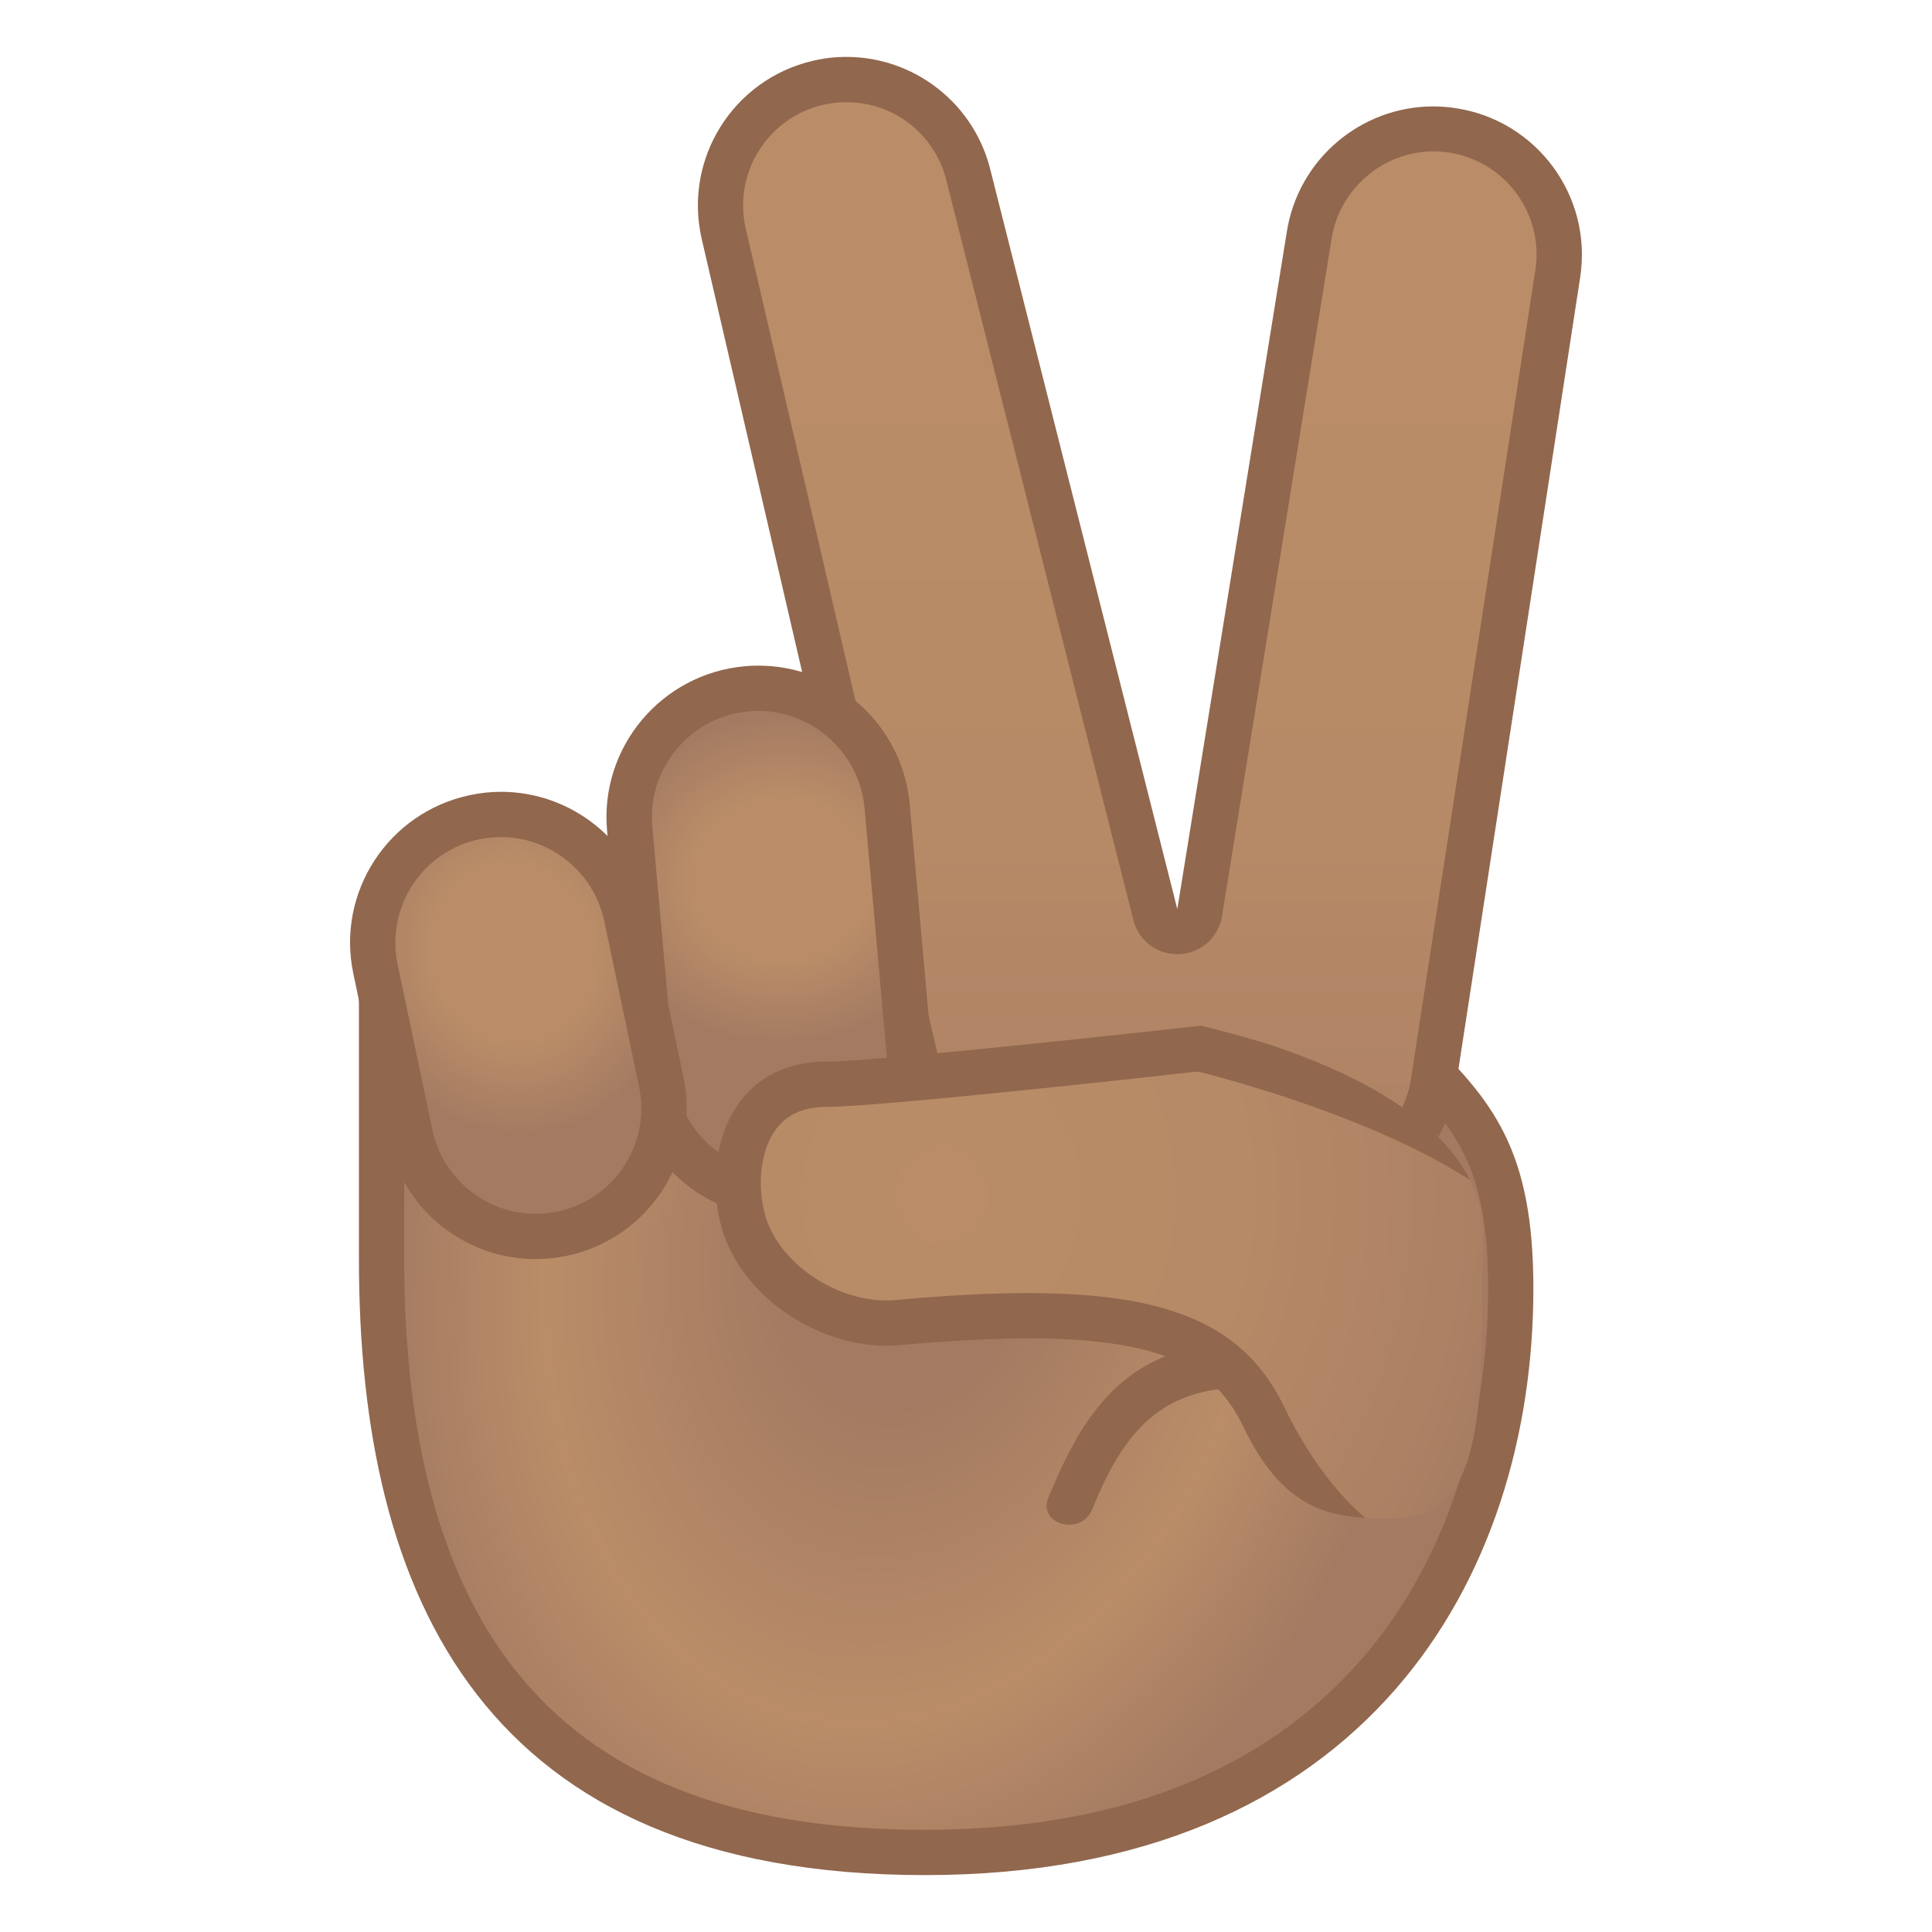
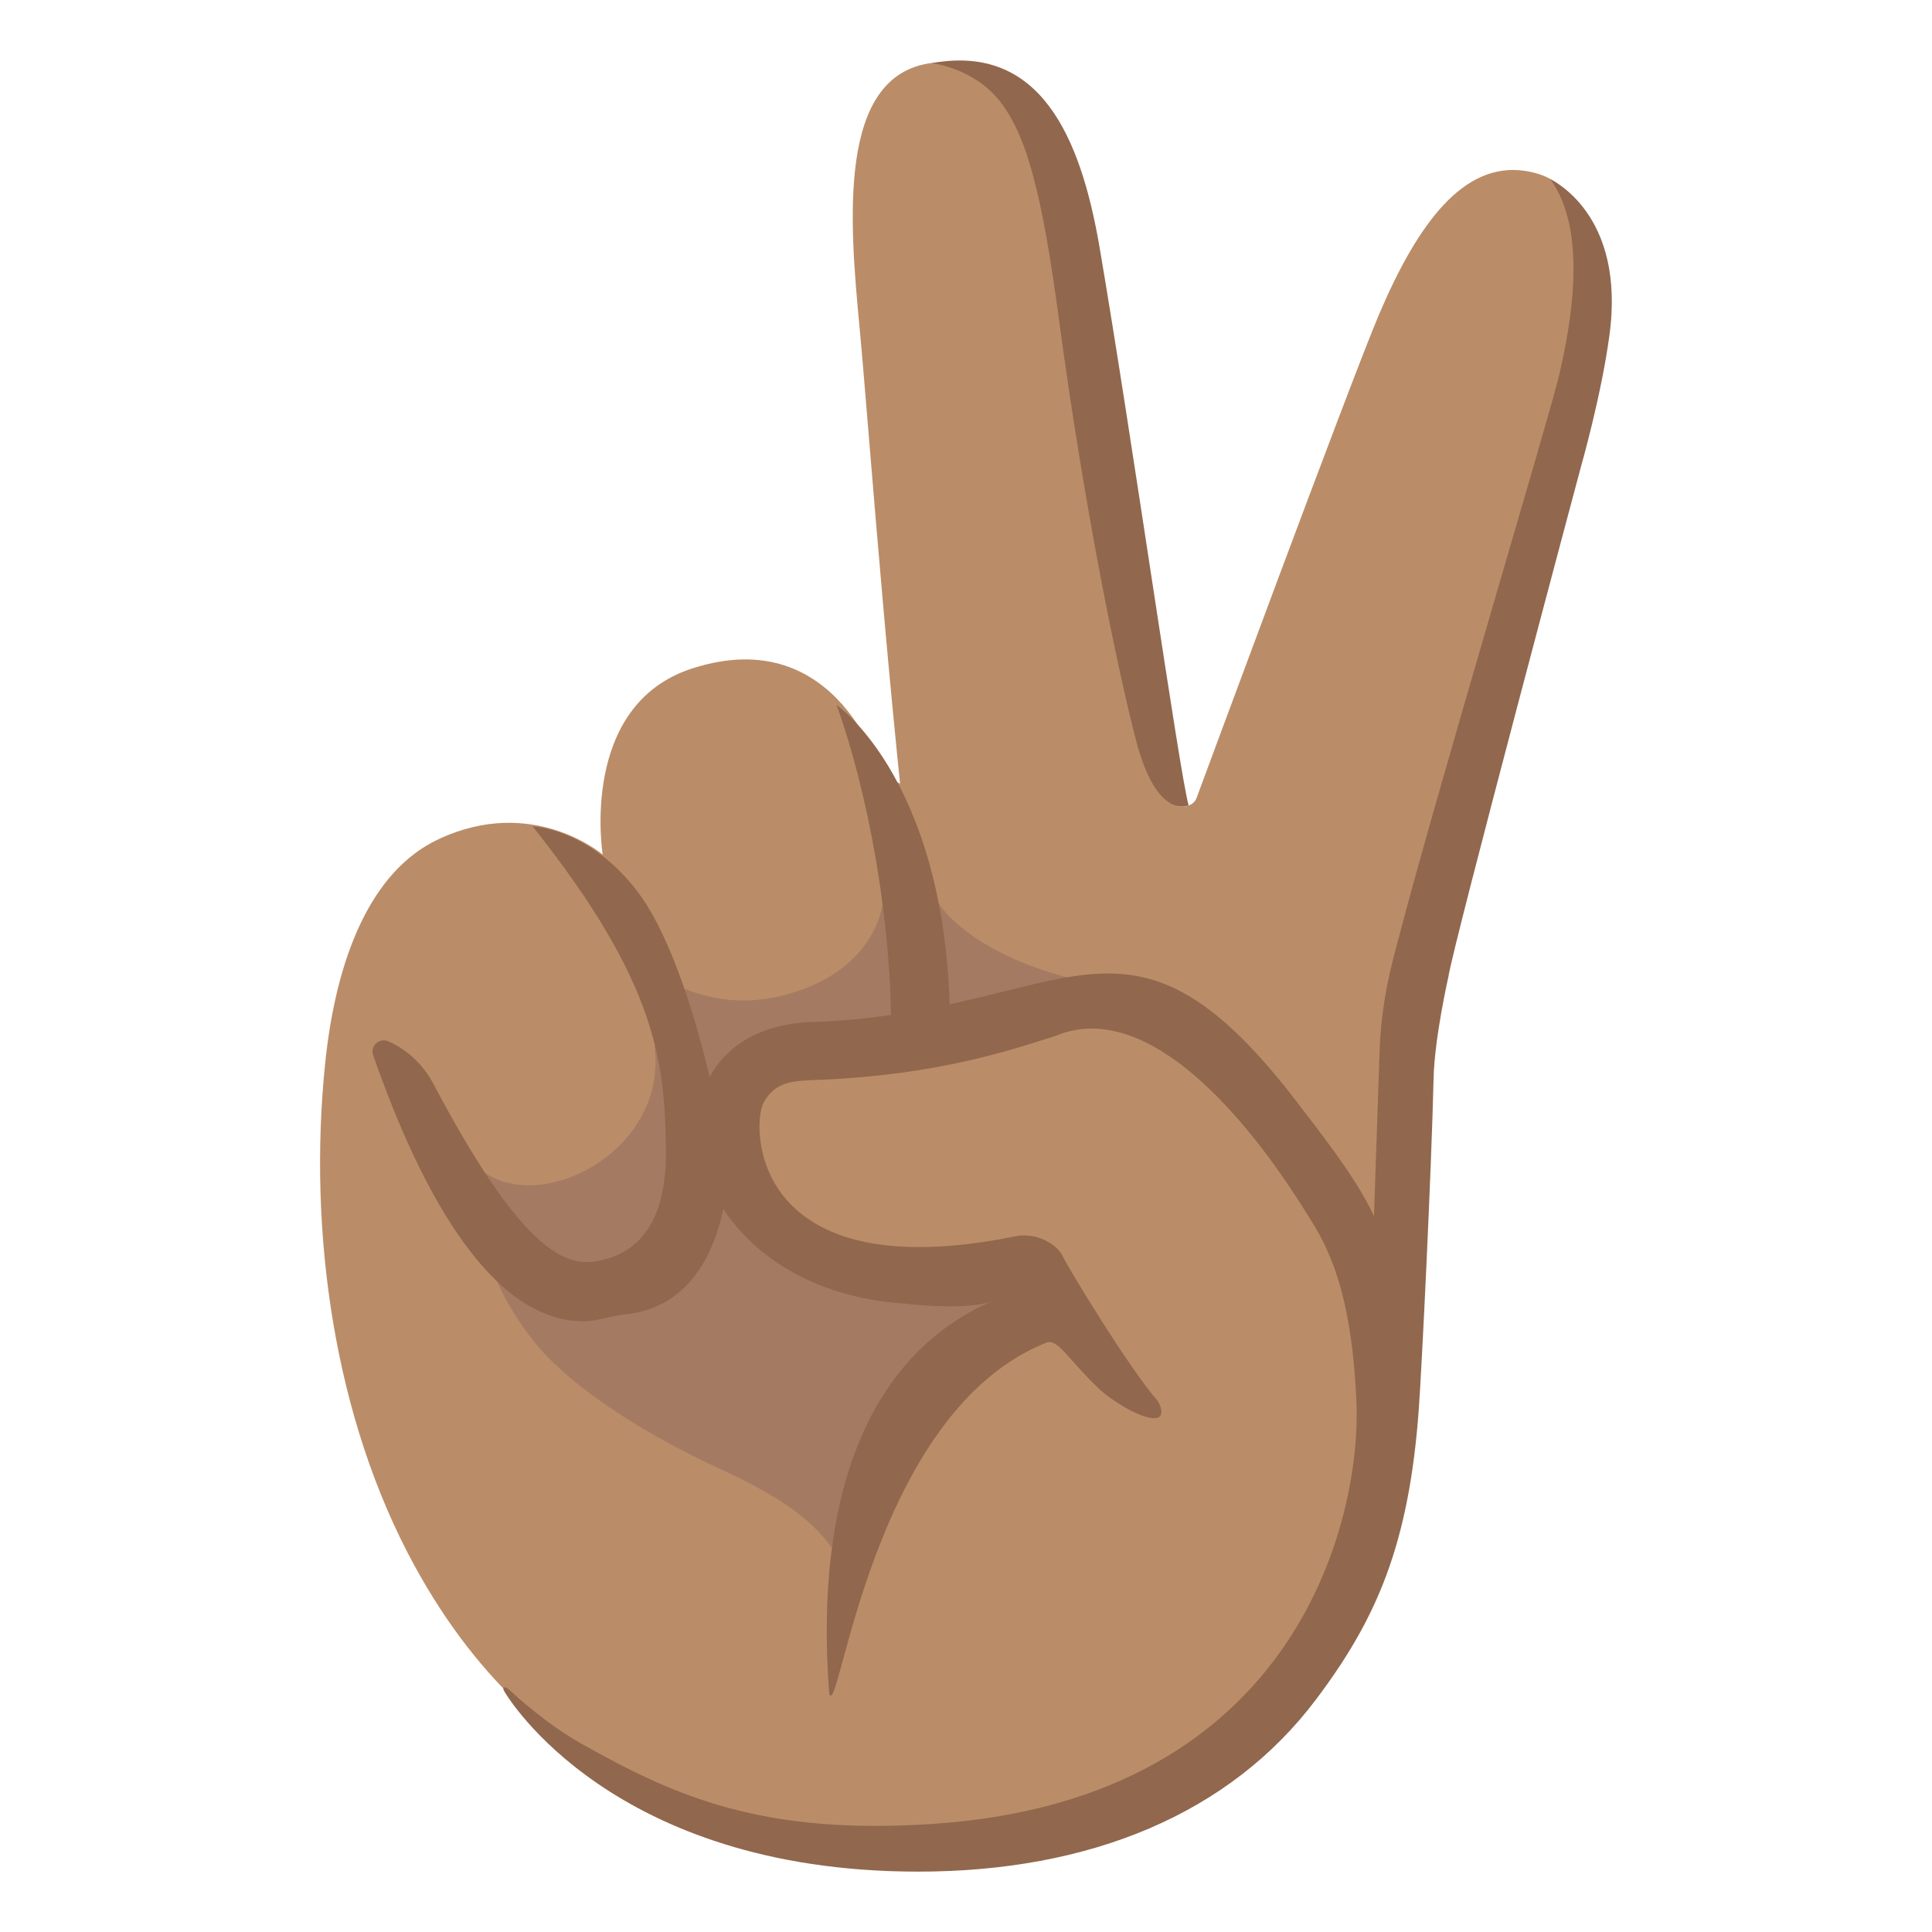
- <svg xmlns="http://www.w3.org/2000/svg" xmlns:xlink="http://www.w3.org/1999/xlink" enable-background="new 0 0 128 128" viewBox="0 0 128 128">
-   <radialGradient id="g" cx="34.026" cy="81.51" r="35.58" gradientTransform="matrix(.9391 .2342 -.3058 1.3142 53.184 -33.578)" gradientUnits="userSpaceOnUse">
-     <stop stop-color="#A47B62" offset=".246" />
-     <stop stop-color="#BA8D68" offset=".688" />
-     <stop stop-color="#A47B62" offset=".994" />
-   </radialGradient>
-   <path d="m61.29 122.73c-24.23 0-36.01-12.86-36.01-39.31v-22.28c0-0.76 0.05-1.25 0.11-1.55 0.7 0.44 1.95 1.56 2.91 2.42 3.31 2.96 7.84 7.02 13.07 7.02h0.11c0.18-0.01 18.49-1.38 33.41-1.38 15.2 0 17.85 1.41 18.3 1.84 4.41 4.21 6.9 7.03 6.9 15.89 0 18.05-10.19 37.35-38.8 37.35z" fill="url(#g)" />
-   <path d="m26.78 62.67c0.18 0.16 0.35 0.31 0.51 0.46 3.49 3.13 8.26 7.41 14.07 7.41 0.08 0 0.15 0 0.23-0.01 0.18-0.01 18.43-1.38 33.3-1.38 14.1 0 16.93 1.25 17.33 1.48 4.19 4.01 6.37 6.52 6.37 14.74 0 9.67-3 18.42-8.45 24.63-6.54 7.45-16.24 11.23-28.85 11.23-12.76 0-21.7-3.54-27.34-10.82-4.76-6.15-7.17-15.22-7.17-26.98v-20.76m-1.78-4.77c-0.79 0-1.22 0.9-1.22 3.24v22.28c0 22.44 8.29 40.81 37.51 40.81s40.3-19.71 40.3-38.86c0-9.2-2.66-12.47-7.36-16.97-1.8-1.72-9.95-2.25-19.34-2.25-15.16 0-33.53 1.39-33.53 1.39-7.41-0.01-13.78-9.64-16.36-9.64z" fill="#91674D" />
-   <linearGradient id="f" x1="75.52" x2="75.52" y1="23.222" y2="90.835" gradientUnits="userSpaceOnUse">
-     <stop stop-color="#BA8D68" offset="0" />
-     <stop stop-color="#B78A67" offset=".449" />
-     <stop stop-color="#AD8264" offset=".809" />
-     <stop stop-color="#A47B62" offset="1" />
-   </linearGradient>
-   <path d="m87 78.81c-1 0-0.98-0.03-1.41-0.1-3.25-0.5-5.97-2.88-6.84-6.06-0.16-0.59-0.69-1.02-1.29-1.09-0.06-0.01-0.14-0.01-0.21-0.01-0.53 0-1.04 0.28-1.31 0.75-1.17 2.04-3.07 3.45-5.34 3.98-0.62 0.14-1.26 0.22-1.89 0.22-3.89 0-7.23-2.65-8.11-6.45l-12.65-54.56c-1.04-4.48 1.76-8.96 6.23-10 0.62-0.14 1.26-0.22 1.89-0.22 3.89 0 7.23 2.65 8.11 6.45l12.36 49.01c0.17 0.67 0.78 1.27 1.46 1.27h0.07c0.71 0 1.3-0.69 1.42-1.4l7.25-44.91c0.62-4.04 4.16-7.11 8.23-7.11 0.42 0 0.86 0.02 1.28 0.08 4.54 0.7 7.67 4.95 6.97 9.49l-8.11 53.59c-0.64 4.03-4.11 7.07-8.11 7.07z" fill="url(#f)" />
-   <path d="m56.08 6.77c3.19 0 5.92 2.18 6.65 5.29 0 0.02 0.01 0.04 0.01 0.06l12.35 48.84c0.34 1.34 1.54 2.26 2.91 2.26h0.13c1.42-0.06 2.6-1.11 2.83-2.52l7.26-44.87c0.51-3.3 3.41-5.8 6.74-5.8 0.35 0 0.7 0.03 1.05 0.08 3.72 0.57 6.29 4.07 5.71 7.79l-8.24 53.59c-0.51 3.3-3.41 5.8-6.74 5.8-0.35 0-0.7-0.03-1.05-0.08-2.67-0.41-4.85-2.36-5.55-4.97-0.32-1.17-1.31-2.04-2.51-2.19-0.13-0.02-0.26-0.02-0.38-0.02-1.06 0-2.06 0.57-2.6 1.51-0.96 1.67-2.51 2.83-4.37 3.26-0.51 0.12-1.03 0.18-1.55 0.18-3.19 0-5.92-2.18-6.65-5.29l-12.67-54.54c-0.85-3.67 1.44-7.35 5.11-8.2 0.52-0.12 1.04-0.18 1.56-0.18m0-3c-0.74 0-1.48 0.08-2.23 0.26-5.29 1.23-8.58 6.51-7.36 11.8l12.65 54.55c1.05 4.54 5.1 7.61 9.57 7.61 0.74 0 1.48-0.08 2.23-0.26 2.77-0.64 4.99-2.4 6.3-4.69 0.99 3.64 4.03 6.54 7.99 7.15 0.51 0.08 1.01 0.12 1.51 0.12 4.77 0 8.96-3.48 9.71-8.34l8.24-53.59c0.83-5.37-2.86-10.39-8.22-11.21-0.51-0.08-1.01-0.12-1.51-0.12-4.77 0-8.96 3.48-9.71 8.34l-7.25 44.84-12.35-48.84c-1.06-4.55-5.1-7.62-9.57-7.62z" fill="#91674D" />
-   <radialGradient id="e" cx="-174.99" cy="-5.475" r="13.998" gradientTransform="matrix(.8501 -.0762 .0695 .7756 200.95 49.178)" gradientUnits="userSpaceOnUse">
-     <stop stop-color="#BA8D68" offset=".5" />
-     <stop stop-color="#A47B62" offset="1" />
-   </radialGradient>
-   <path d="m51.71 79.16c-4.46 0-8.11-3.35-8.51-7.79l-1.47-16.44c-0.2-2.28 0.49-4.5 1.96-6.25s3.53-2.83 5.8-3.04c0.26-0.02 0.52-0.04 0.78-0.04 4.45 0 8.11 3.35 8.51 7.79l1.47 16.44c0.2 2.28-0.49 4.5-1.96 6.25s-3.53 2.83-5.8 3.04c-0.27 0.03-0.53 0.04-0.78 0.04z" fill="url(#e)" />
-   <path d="m50.26 47.1c3.61 0 6.69 2.82 7.02 6.43l1.47 16.44c0.17 1.88-0.4 3.71-1.61 5.15-1.21 1.45-2.91 2.34-4.79 2.5-0.21 0.02-0.43 0.03-0.64 0.03-3.67 0-6.69-2.76-7.02-6.43l-1.47-16.44c-0.17-1.88 0.4-3.71 1.61-5.15 1.21-1.45 2.91-2.34 4.79-2.5 0.21-0.02 0.42-0.03 0.64-0.03m-0.01-3c-0.3 0-0.6 0.01-0.91 0.04-5.53 0.5-9.62 5.38-9.12 10.91l1.48 16.45c0.47 5.23 4.86 9.16 10.01 9.16 0.3 0 0.6-0.01 0.91-0.04 5.53-0.5 9.62-5.38 9.12-10.91l-1.47-16.44c-0.48-5.24-4.87-9.17-10.02-9.17z" fill="#91674D" />
-   <radialGradient id="d" cx="-303.83" cy="-70.304" r="12.587" gradientTransform="matrix(.8458 -.178 .1981 .9411 304.91 75.206)" gradientUnits="userSpaceOnUse">
-     <stop stop-color="#BA8D68" offset=".5" />
-     <stop stop-color="#A47B62" offset="1" />
-   </radialGradient>
-   <path d="m35.49 81.92c-3.99 0-7.48-2.84-8.3-6.74l-2.31-10.98c-0.47-2.22-0.04-4.49 1.2-6.39s3.14-3.2 5.36-3.67c0.58-0.12 1.17-0.18 1.76-0.18 3.99 0 7.48 2.84 8.3 6.74l2.31 10.98c0.47 2.22 0.04 4.49-1.2 6.39s-3.14 3.2-5.36 3.67c-0.58 0.12-1.18 0.18-1.76 0.18z" fill="url(#d)" />
-   <path d="m33.2 55.46c3.28 0 6.15 2.34 6.83 5.55l2.31 10.98c0.38 1.83 0.03 3.69-0.99 5.26-1.02 1.56-2.59 2.64-4.42 3.02-0.48 0.1-0.97 0.15-1.45 0.15-3.28 0-6.15-2.34-6.83-5.55l-2.31-10.98c-0.79-3.77 1.63-7.49 5.4-8.28 0.49-0.1 0.97-0.15 1.46-0.15m0-3c-0.68 0-1.37 0.07-2.07 0.22-5.4 1.14-8.86 6.43-7.72 11.83l2.31 10.98c0.99 4.71 5.14 7.93 9.77 7.93 0.68 0 1.37-0.07 2.07-0.22 5.4-1.14 8.86-6.43 7.72-11.83l-2.31-10.98c-1-4.7-5.15-7.93-9.77-7.93z" fill="#91674D" />
-   <path d="m87.89 89.9c-3.71-1.09-7.79-1.48-11.37 0.26-3.7 1.8-5.57 5.42-7.06 9.06-0.73 1.79 2.17 2.56 2.89 0.8 1.23-3 2.8-6.05 5.96-7.35 2.85-1.18 5.91-0.72 8.78 0.13 1.86 0.54 2.65-2.35 0.8-2.9z" fill="#91674D" />
-   <defs>
-     <path id="c" d="m54.83 70.33c-7.26 0-8.46 7.56-6.72 11.88 1.73 4.32 6.89 7.33 11.49 6.91 16.48-1.51 20.62 0.94 22.77 5.4 2.96 6.16 6.49 6.07 10.12 6.07 6.51 0 5.54-9.56 5.76-18.61 0.26-10.22-18.7-14.02-18.7-14.02s-21.25 2.37-24.72 2.37z" />
-   </defs>
-   <clipPath id="b">
-     <use xlink:href="#c" />
-   </clipPath>
-   <g clip-path="url(#b)">
-     <radialGradient id="a" cx="-123.06" cy="231.79" r="51.951" gradientTransform="matrix(.7956 0 0 .8691 160.29 -122.3)" gradientUnits="userSpaceOnUse">
-       <stop stop-color="#BA8D68" offset="0" />
-       <stop stop-color="#B78A67" offset=".449" />
-       <stop stop-color="#AD8264" offset=".809" />
-       <stop stop-color="#A47B62" offset="1" />
-     </radialGradient>
-     <path d="m93.38 103.53c-2.97-0.05-6.94-4.02-9.66-9.66-2.32-4.82-6.69-6.7-15.61-6.7-2.5 0-5.32 0.15-8.65 0.45-0.24 0.02-0.49 0.03-0.73 0.03-3.82 0-7.88-2.64-9.23-6.01-0.84-2.09-0.91-5.35 0.58-7.55 1.02-1.5 2.62-2.27 4.75-2.27 3.34 0 22.08-2.07 24.63-2.36 6.85 1.63 23.91 7.24 24.62 14.6 0.76 7.99-0.25 13.58-3.01 16.62-1.73 1.91-4.15 2.83-7.39 2.83l-0.3 0.02z" fill="url(#a)" />
-     <path d="m79.36 70.99c1.55 0.39 6.59 1.73 11.66 3.89 7.07 3.02 11.29 6.42 11.57 9.33 0.72 7.55-0.16 12.75-2.63 15.47-1.43 1.58-3.49 2.34-6.28 2.34h-0.27c-2.03-0.04-5.7-3.34-8.33-8.81-2.58-5.36-7.49-7.54-16.96-7.54-2.54 0-5.42 0.15-8.79 0.46-0.19 0.02-0.39 0.03-0.6 0.03-3.25 0-6.7-2.23-7.84-5.07-0.67-1.68-0.75-4.4 0.43-6.15 0.73-1.08 1.88-1.61 3.51-1.61 3.34 0 20.73-1.91 24.53-2.34m0.19-3.04s-21.25 2.38-24.72 2.38c-7.26 0-8.46 7.56-6.72 11.88 1.63 4.05 6.26 6.95 10.62 6.95 0.29 0 0.58-0.01 0.87-0.04 3.31-0.3 6.12-0.45 8.51-0.45 9.55 0 12.54 2.28 14.25 5.85 2.96 6.16 7.36 10.45 10.98 10.51h0.32c12.05 0 12.76-12.1 11.9-21.1-0.96-10.17-26.01-15.98-26.01-15.98z" fill="#91674D" />
+ <svg xmlns="http://www.w3.org/2000/svg" version="1.1" id="emoji_x5F_u270c" x="0px" y="0px" viewBox="0 0 128 128" style="enable-background:new 0 0 128 128;" xml:space="preserve">
+   <g>
+     <path style="fill:#BA8D68;" d="M101.03,11.32c-4.05-0.6-7.07,3.42-9.66,9.5c-1.86,4.36-12.08,32.01-12.08,32.01   c-0.32,0.91-1.84,0.78-1.99-0.17c-1.19-7.71-4.34-25.25-6.24-35.42c-2-10.68-5.64-13.52-9.31-13.07   c-6.32,0.78-5.46,10.55-4.8,17.55c0.66,7,2.19,28.82,4.37,44.51c0.39,2.79,32.09,5.78,32.09,5.78c0.01-6.19,7.74-32.66,10.61-44.29   C105.91,20.02,106.8,12.18,101.03,11.32z" />
+     <path style="fill:#BA8D68;" d="M58.76,121.64c-8.89-0.03-22.58-1.92-31.31-17.93c-5.35-9.81-7.03-22.13-5.92-33.14   c0.72-7.18,3.07-12.86,7.48-14.95c6.29-2.98,10.92,1,10.92,1s-1.61-9.92,5.95-12.34c9.72-3.12,12.55,7.12,12.55,7.12L92.7,66.02   c0,0-0.01,17.53-1.12,27.79C88.54,122.08,67.65,121.67,58.76,121.64z" />
+   </g>
+   <path style="fill:#A47B62;" d="M44.94,65.4l-1.57,3.98c0.84,6.71-7.17,11.02-11.22,8.34c-0.42,1.97-0.86,5.92,3.14,11.05  c2.63,3.38,8.17,6.59,12.06,8.38c4.66,2.14,8.07,4.22,9.12,8.37c0.29-5.92,3.28-11.66,7.97-15.3c1.27-0.99,2.67-1.83,3.84-2.93  l-1.06-3.25c-5.79,1.59-15.94,0.05-18.44-5.4c-0.6-1.31-2.35-8.78,3.82-8.94c10.8-0.28,18.78-4.77,18.78-4.77  c-6.52-1.58-8.79-4.44-9.18-5.06c-0.28-0.45-3.28-0.26-3.73-0.01c0,0-0.34,4.04-5.64,5.81C48.39,67.16,45.6,65.48,44.94,65.4z" />
+   <g>
+     <path style="fill:#91674D;" d="M59.04,68.94l3.91-0.67c0-16.41-7.52-21.56-7.52-21.56C57.43,52.27,59.13,60.89,59.04,68.94z" />
+     <path style="fill:#91674D;" d="M48.21,77.72c-0.49-4.24-2.76-14.45-5.98-18.66c-3.22-4.21-6.94-4.31-6.94-4.31   c8.34,10.47,8.74,15.75,8.83,21.34c0.05,2.81-0.55,6.29-3.82,7.28c-2.16,0.65-4.98,0.95-11.58-11.55c-0.82-1.55-2.02-2.4-2.99-2.83   c-0.59-0.26-1.22,0.3-1.01,0.91c3.29,9.44,7.94,17.63,13.93,17.64c0.9,0,1.8-0.36,2.83-0.47C48.12,86.37,48.21,77.72,48.21,77.72z" />
+     <path style="fill:#91674D;" d="M75.26,49.03c-1.23-4.75-3.41-15.27-5.09-27.79c-1.12-8.37-2.14-12.28-3.94-14.55   s-4.63-2.51-4.48-2.51l0,0c7.14-1.29,9.84,4.84,11.1,12.21c2.12,12.42,5.29,34.83,5.9,36.97C78.75,53.35,76.66,54.42,75.26,49.03z" />
+     <path style="fill:#91674D;" d="M102.72,11.89c2.48,3.4,1.39,9.52,0.56,13.03c-0.7,2.95-7.87,26.77-10.58,37.09   c-0.52,1.96-1.18,4.27-1.3,7.69c-0.12,3.43-0.37,10.87-0.37,10.87c-1.19-2.58-3.64-5.63-5.26-7.76   c-11.16-14.44-14.91-5.84-31.6-5.11c-12.56,0.09-9.98,17.65,5.78,18.67c0,0,4.22,0.51,5.86-0.2c-8.12,3.48-11.9,12.65-10.87,26.05   c0.66,1.91,2.75-18.63,14.37-23.26c0.79-0.32,1.45,1.13,3.59,3.13c0.62,0.58,2.33,1.72,3.4,1.86c1.07,0.14,0.52-1,0.37-1.17   c-1.83-2.09-5.87-8.72-6.25-9.53c-0.42-0.91-1.87-1.6-3.11-1.35c-17.64,3.6-17.52-7.33-16.73-8.82c0.79-1.5,2.05-1.47,3.75-1.54   c7.95-0.34,12.71-2,15.61-2.91c5.65-2.38,12.08,4.38,16.73,11.92c1.29,2.01,2.89,4.94,3.2,12.41c0.3,7.27-3.61,26.19-27.95,27.87   c-11.39,0.79-17.19-1.82-23.34-5.27c-2.4-1.35-4.4-3.2-4.78-3.55s-0.58-0.26-0.37,0.08c0.21,0.34,7.09,11.87,27.3,11.91   c11.5,0.02,20.77-3.84,26.47-11.42c3.98-5.29,6.15-10.21,6.8-19.24c0.21-2.95,0.83-15.62,0.98-21.93c0.06-2.64,0.98-6.7,0.98-6.7   c0.36-2.3,8.78-33.78,8.78-33.78s1.34-4.68,1.88-8.65C107.76,14.11,102.72,11.89,102.72,11.89z" />
  </g>
</svg>
